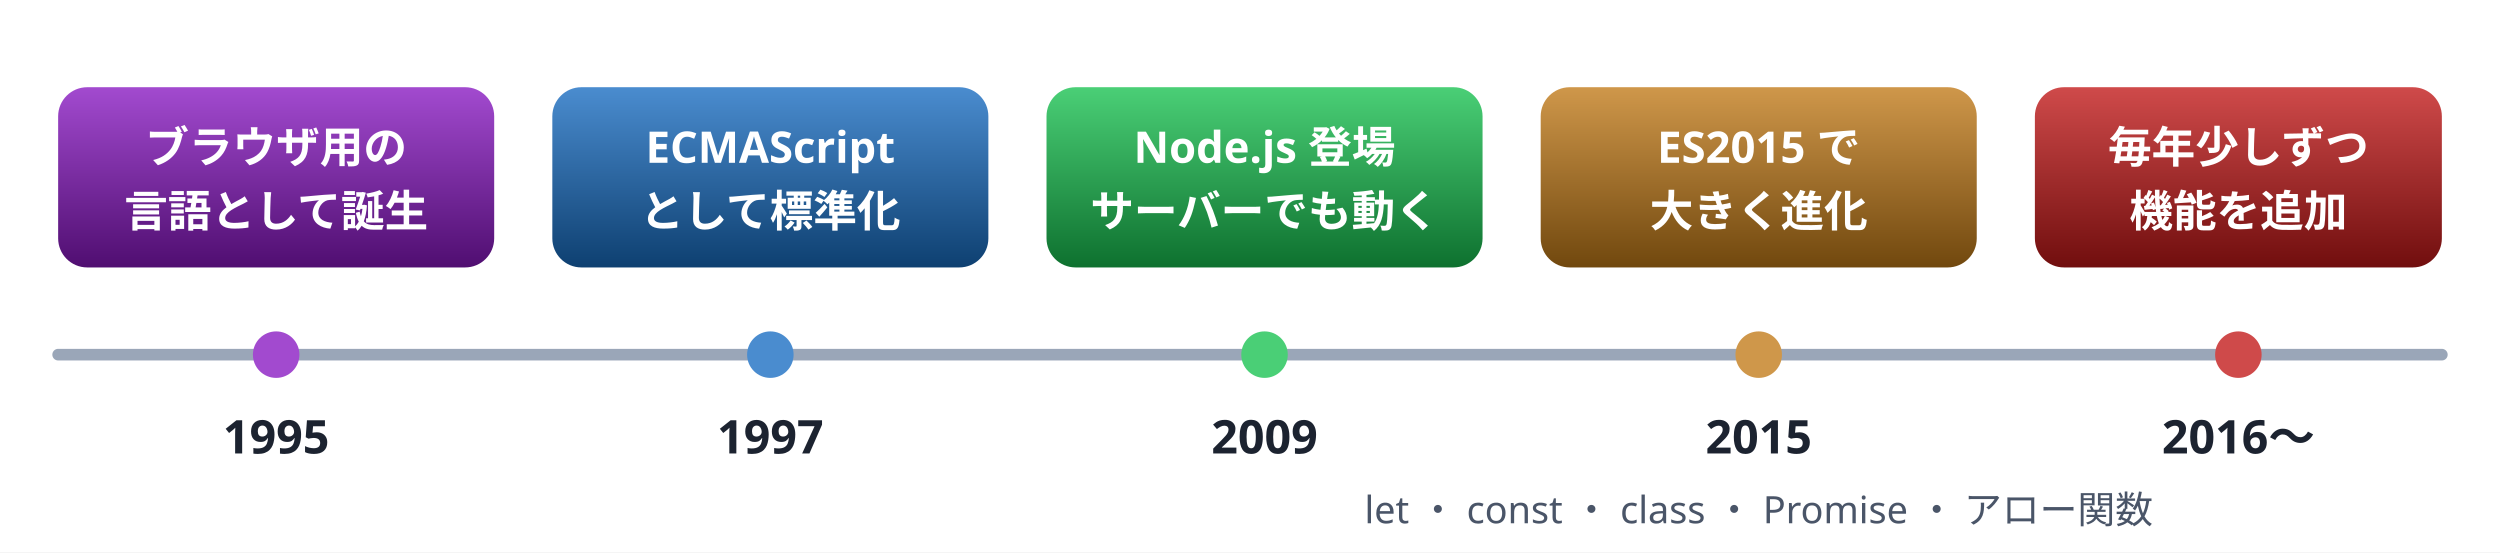
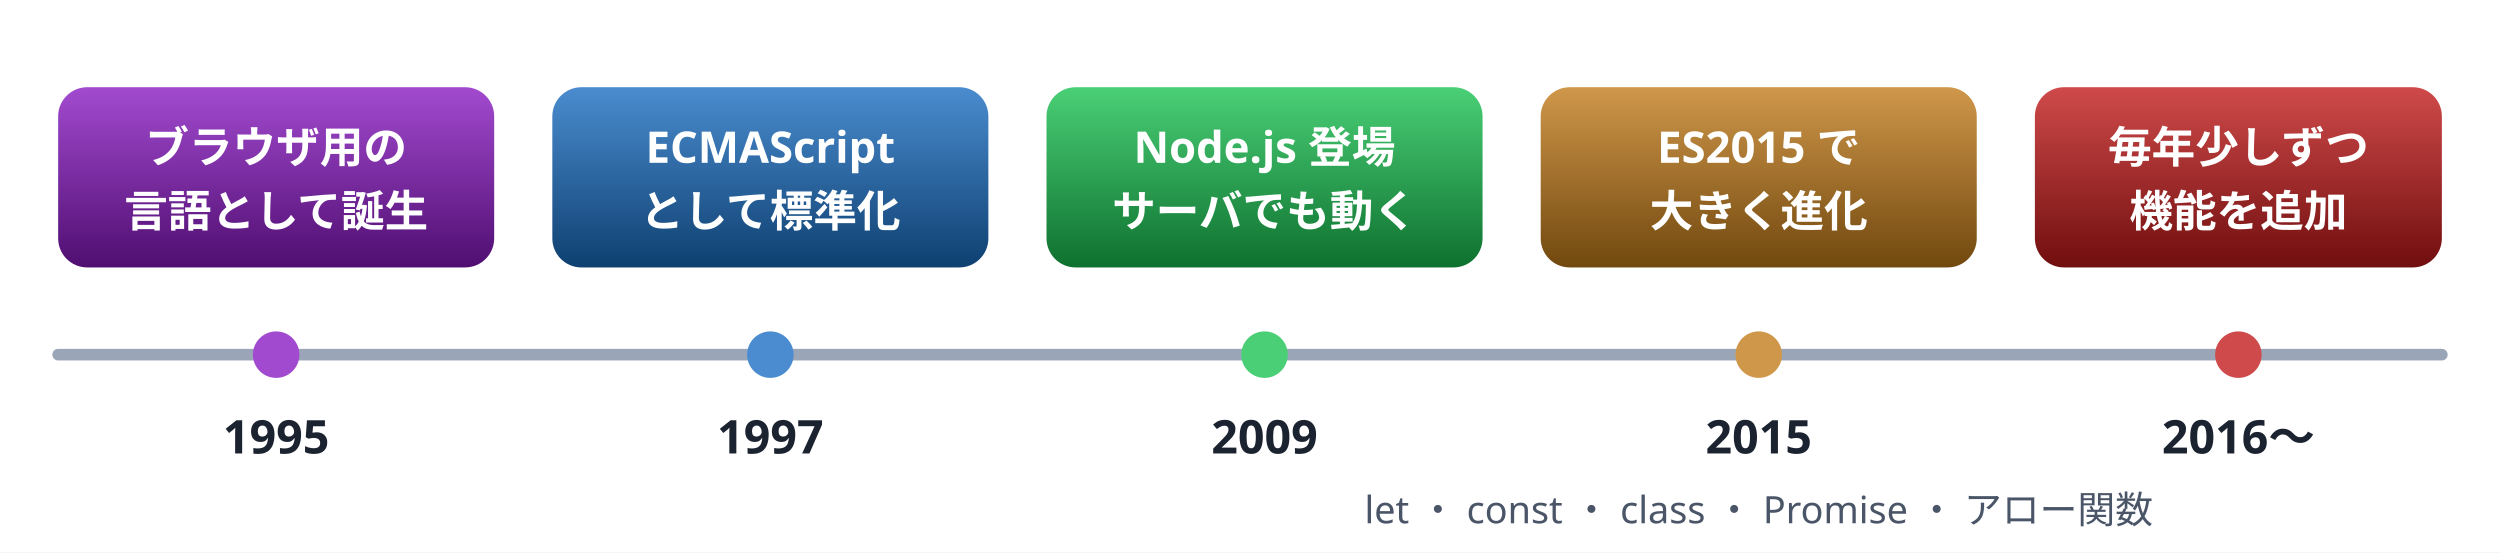
<svg xmlns="http://www.w3.org/2000/svg" viewBox="0 0 860 190" width="860" height="190" role="img" aria-label="JavaScript の歩み" font-family="Segoe UI, Yu Gothic UI, Meiryo, sans-serif">
  <defs>
    <linearGradient id="i1" x1="0" y1="1" x2="0" y2="0">
      <stop offset="0" stop-color="hsl(280,78%,25%)" />
      <stop offset="1" stop-color="hsl(280,58%,55%)" />
    </linearGradient>
    <linearGradient id="i2" x1="0" y1="1" x2="0" y2="0">
      <stop offset="0" stop-color="hsl(210,78%,25%)" />
      <stop offset="1" stop-color="hsl(210,58%,55%)" />
    </linearGradient>
    <linearGradient id="i3" x1="0" y1="1" x2="0" y2="0">
      <stop offset="0" stop-color="hsl(140,78%,25%)" />
      <stop offset="1" stop-color="hsl(140,58%,55%)" />
    </linearGradient>
    <linearGradient id="i4" x1="0" y1="1" x2="0" y2="0">
      <stop offset="0" stop-color="hsl(35,78%,25%)" />
      <stop offset="1" stop-color="hsl(35,58%,55%)" />
    </linearGradient>
    <linearGradient id="i5" x1="0" y1="1" x2="0" y2="0">
      <stop offset="0" stop-color="hsl(0,78%,25%)" />
      <stop offset="1" stop-color="hsl(0,58%,55%)" />
    </linearGradient>
  </defs>
  <rect width="100%" height="100%" fill="#ffffff" />
  <line x1="20" y1="122" x2="840" y2="122" stroke="#9aa6b8" stroke-width="4" stroke-linecap="round" />
  <rect x="20" y="30" width="150" height="62" rx="10" fill="url(#i1)" />
  <text x="95" y="56" fill="#fff" font-size="15" font-weight="700" text-anchor="middle">ブラウザ用の</text>
  <text x="95" y="78" fill="#fff" font-size="15" font-weight="700" text-anchor="middle">言語として誕生</text>
  <rect x="190" y="30" width="150" height="62" rx="10" fill="url(#i2)" />
  <text x="265" y="56" fill="#fff" font-size="15" font-weight="700" text-anchor="middle">ECMAScript</text>
  <text x="265" y="78" fill="#fff" font-size="15" font-weight="700" text-anchor="middle">として標準化</text>
  <rect x="360" y="30" width="150" height="62" rx="10" fill="url(#i3)" />
  <text x="435" y="56" fill="#fff" font-size="15" font-weight="700" text-anchor="middle">Node.js 登場</text>
-   <text x="435" y="78" fill="#fff" font-size="15" font-weight="700" text-anchor="middle">サーバーでも動く</text>
+   <text x="435" y="78" fill="#fff" font-size="15" font-weight="700" text-anchor="middle">サーバでも動く</text>
  <rect x="530" y="30" width="150" height="62" rx="10" fill="url(#i4)" />
  <text x="605" y="56" fill="#fff" font-size="15" font-weight="700" text-anchor="middle">ES2015 で</text>
  <text x="605" y="78" fill="#fff" font-size="15" font-weight="700" text-anchor="middle">大きく進化</text>
  <rect x="700" y="30" width="140" height="62" rx="10" fill="url(#i5)" />
  <text x="770" y="56" fill="#fff" font-size="15" font-weight="700" text-anchor="middle">毎年少しずつ</text>
  <text x="770" y="78" fill="#fff" font-size="15" font-weight="700" text-anchor="middle">機能を追加</text>
  <circle cx="95" cy="122" r="8" fill="hsl(280,58%,55%)" />
  <circle cx="265" cy="122" r="8" fill="hsl(210,58%,55%)" />
  <circle cx="435" cy="122" r="8" fill="hsl(140,58%,55%)" />
  <circle cx="605" cy="122" r="8" fill="hsl(35,58%,55%)" />
  <circle cx="770" cy="122" r="8" fill="hsl(0,58%,55%)" />
  <text x="95" y="156" fill="#1c2330" font-size="16" font-weight="700" text-anchor="middle">1995</text>
  <text x="265" y="156" fill="#1c2330" font-size="16" font-weight="700" text-anchor="middle">1997</text>
  <text x="435" y="156" fill="#1c2330" font-size="16" font-weight="700" text-anchor="middle">2009</text>
  <text x="605" y="156" fill="#1c2330" font-size="16" font-weight="700" text-anchor="middle">2015</text>
  <text x="770" y="156" fill="#1c2330" font-size="16" font-weight="700" text-anchor="middle">2016〜</text>
  <text x="605" y="180" fill="#4a5568" font-size="13" text-anchor="middle">let ・ const ・ class ・ Promise ・ アロー関数</text>
</svg>
